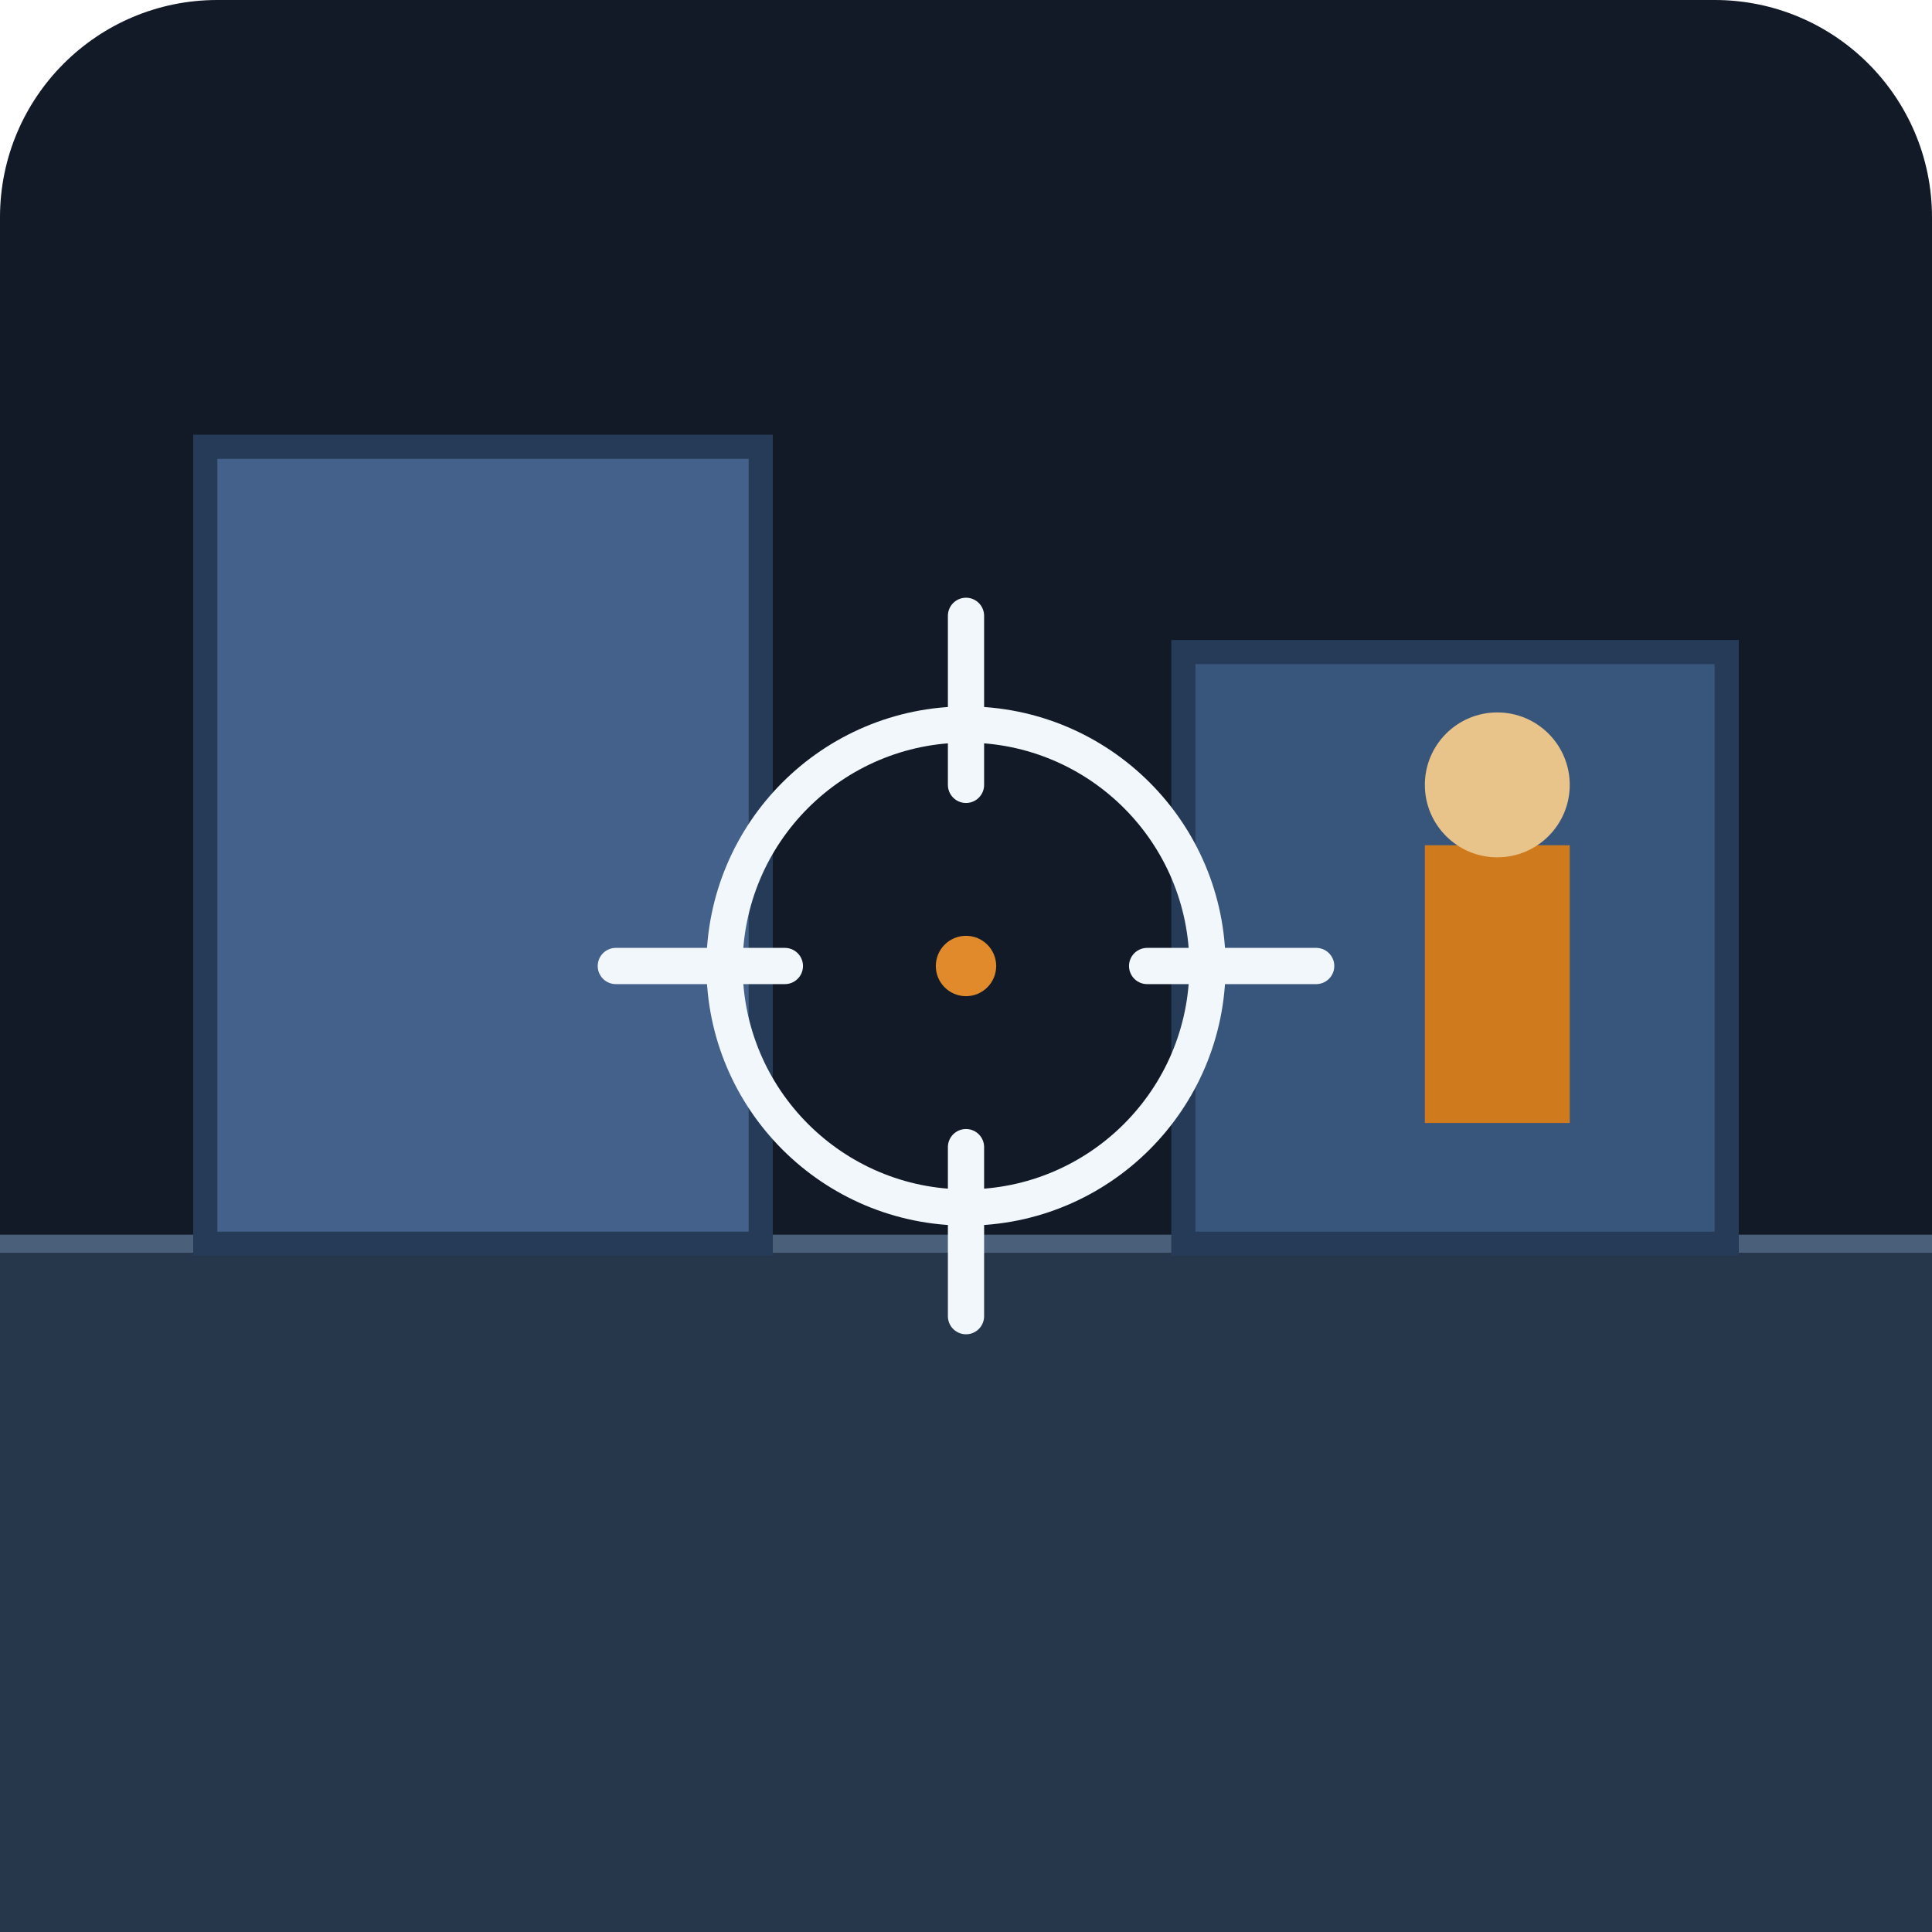
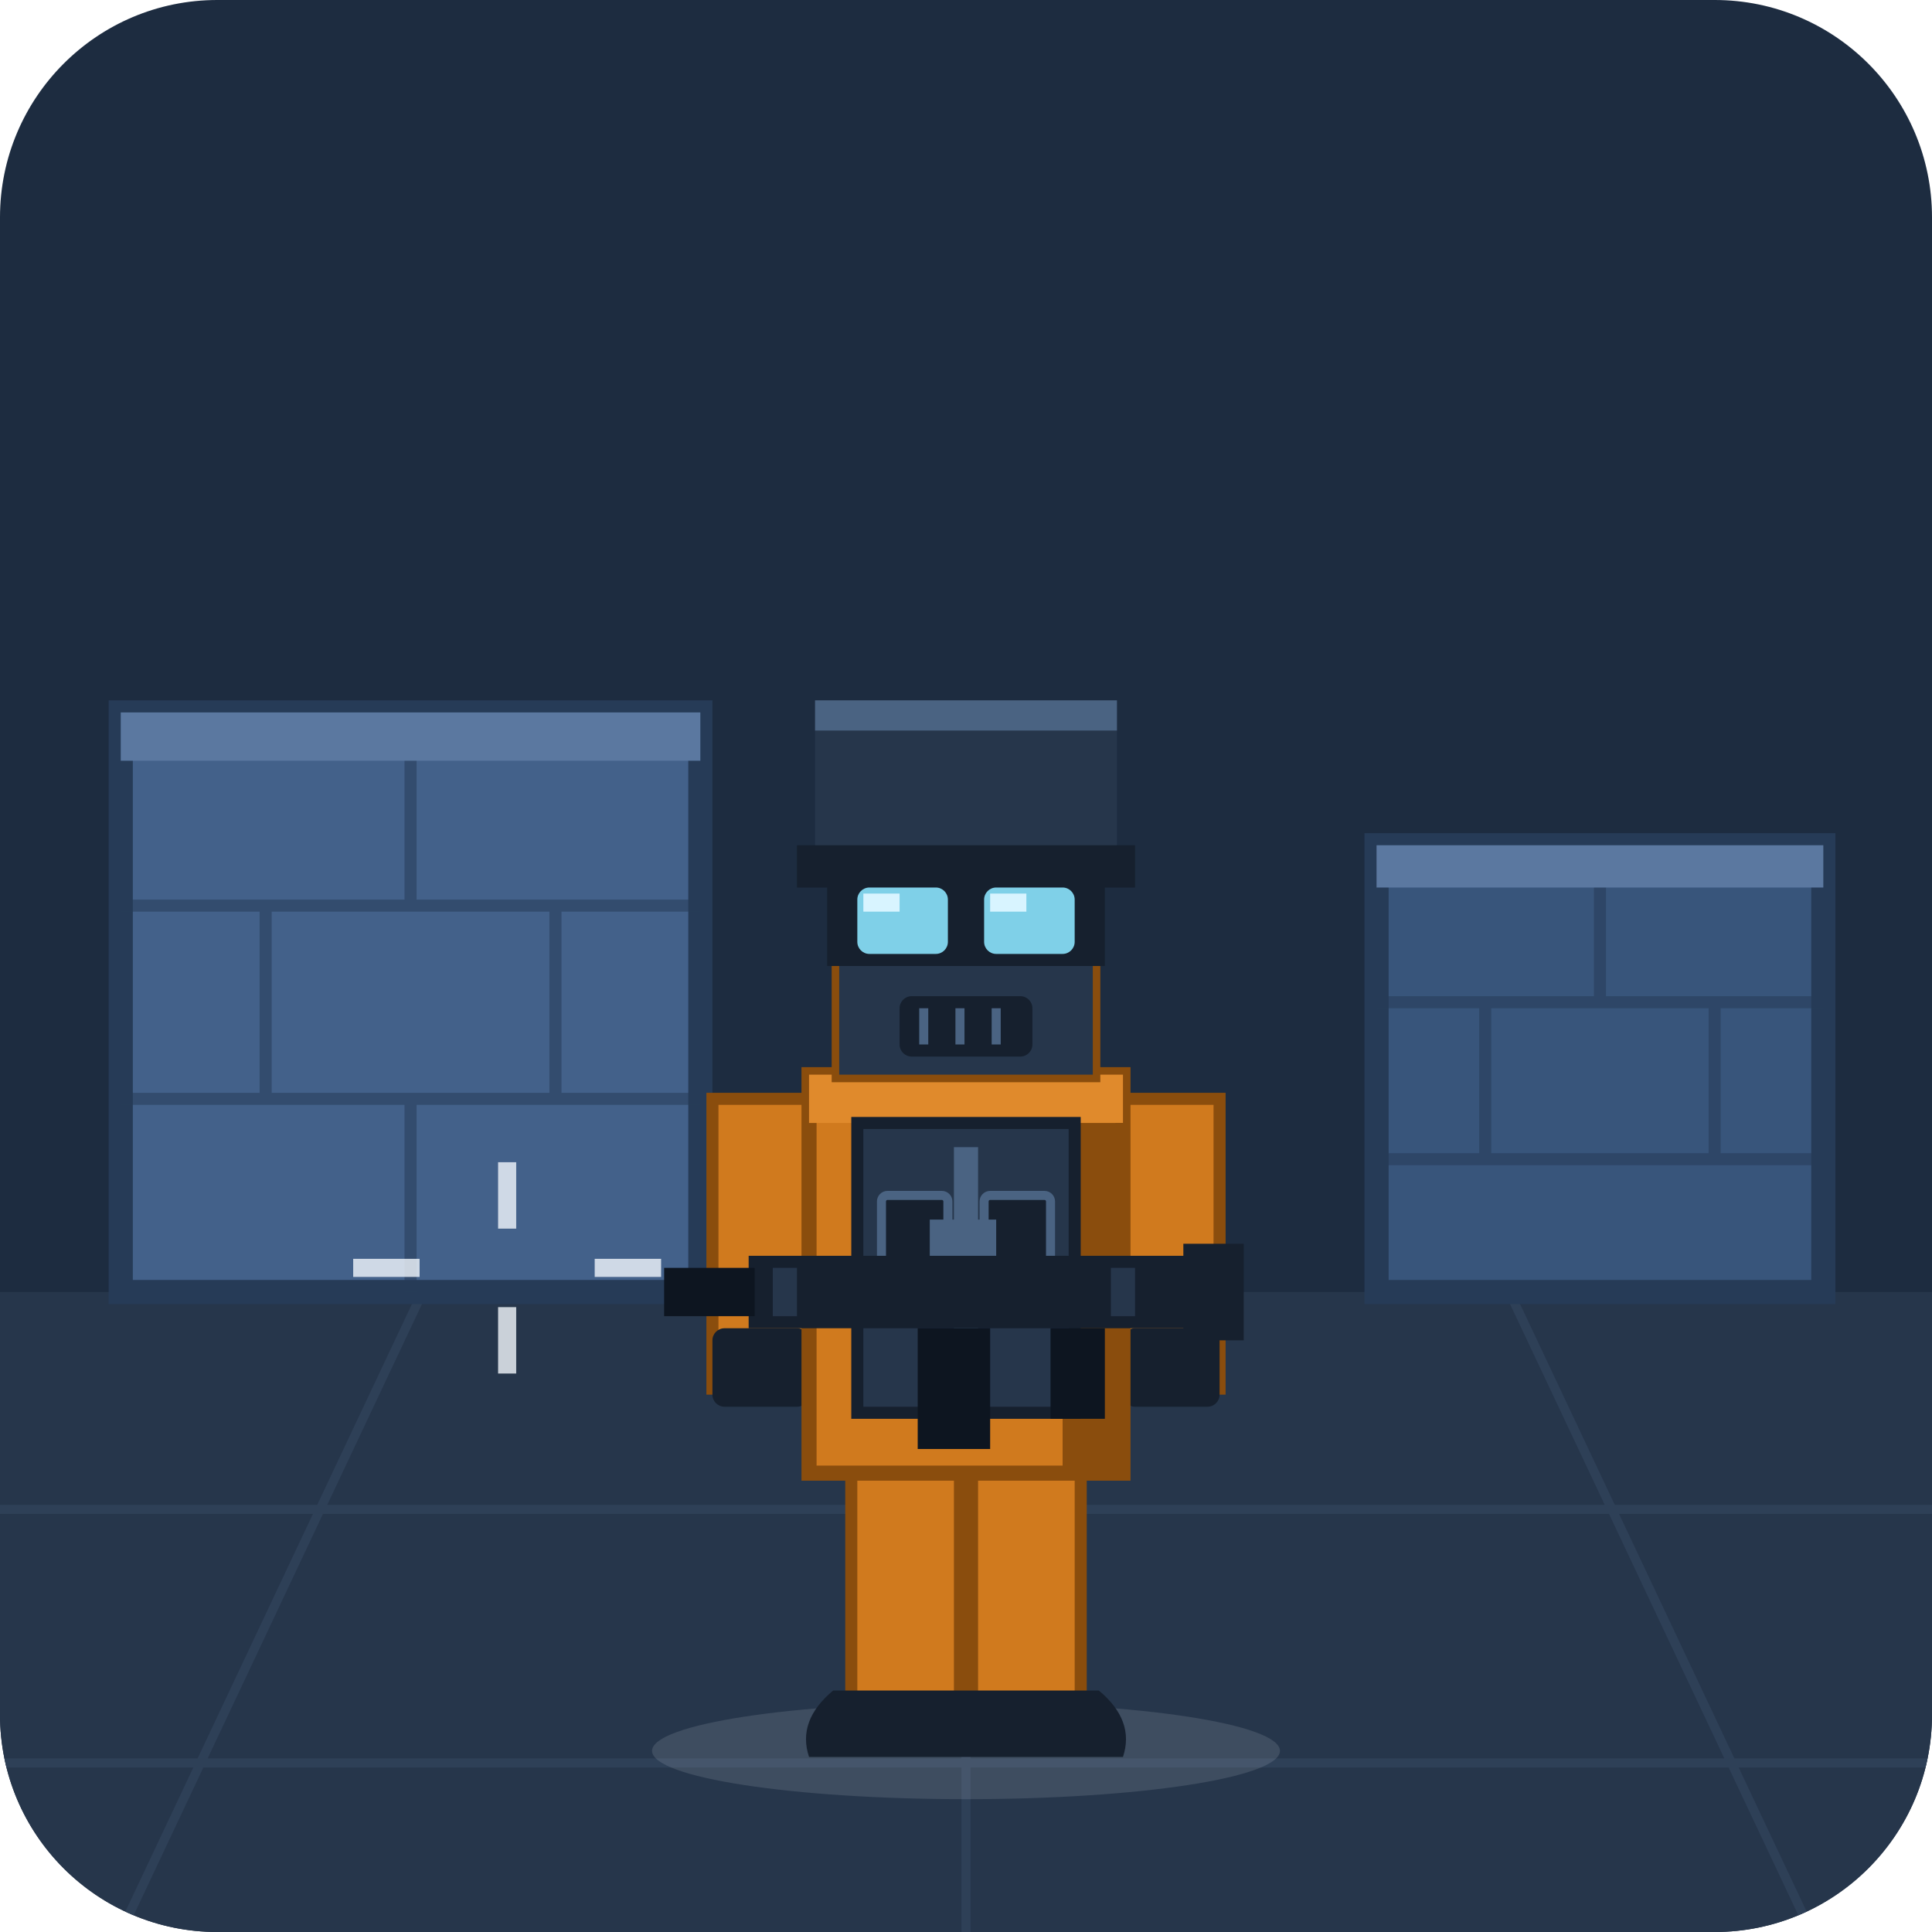
<svg xmlns="http://www.w3.org/2000/svg" width="320" height="320" viewBox="0 0 320 320">
-   <rect width="320" height="320" rx="36" fill="#111a26" />
-   <path d="M0 206h320v114H0z" fill="#26364b" />
-   <path d="M0 206h320" stroke="#4a607a" stroke-width="3" />
-   <rect x="34" y="74" width="92" height="132" fill="#43618a" stroke="#263b57" stroke-width="4" />
-   <rect x="196" y="108" width="90" height="98" fill="#38557b" stroke="#263b57" stroke-width="4" />
-   <rect x="236" y="140" width="24" height="46" fill="#d07a1e" />
-   <circle cx="248" cy="130" r="12" fill="#e8c38a" />
-   <circle cx="160" cy="160" r="40" fill="none" stroke="#f2f7fc" stroke-width="6" />
-   <path d="M160 102v28m0 60v28m-58-58h28m60 0h28" stroke="#f2f7fc" stroke-width="6" stroke-linecap="round" />
-   <circle cx="160" cy="160" r="5" fill="#e08a2c" />
+   <defs>
+     <clipPath id="round">
+       <rect width="320" height="320" rx="36" />
+     </clipPath>
+   </defs>
+   <g clip-path="url(#round)">
+     <rect width="320" height="320" fill="#1d2c40" />
+     <path d="M0 214h320v106H0z" fill="#26364b" />
+     <g stroke="#32445d" stroke-width="1.5" fill="none" opacity="0.7">
+       <path d="M0 250h320M0 292h320M70 214L20 320M250 214l50 106M160 214v106" />
+     </g>
+     <g>
+       <rect x="20" y="118" width="96" height="96" fill="#43618a" stroke="#263b57" stroke-width="4" />
+       <g stroke="#263b57" stroke-width="2" opacity="0.55">
+         <path d="M20 150h96M20 182h96M68 118v32M44 150v32M92 150v32M68 182v32" />
+       </g>
+       <path d="M20 118h96v8H20z" fill="#5b78a0" />
+     </g>
+     <g>
+       <rect x="228" y="140" width="74" height="74" fill="#38557b" stroke="#263b57" stroke-width="4" />
+       <g stroke="#263b57" stroke-width="2" opacity="0.55">
+         <path d="M228 166h74M228 192h74M265 140v26M246 166v26M284 166v26" />
+       </g>
+       <path d="M228 140h74v7h-74z" fill="#5b78a0" />
+     </g>
+     <ellipse cx="160" cy="290" rx="52" ry="8" fill="#f2f7fc" opacity="0.12" />
+     <rect x="141" y="244" width="18" height="42" fill="#d07a1e" stroke="#8a4d0d" stroke-width="2" />
+     <rect x="161" y="244" width="18" height="42" fill="#d07a1e" stroke="#8a4d0d" stroke-width="2" />
+     <path d="M138 280h24v11h-28q-2-6 4-11zM158 280h24q6 5 4 11h-28z" fill="#16202e" />
+     <rect x="118" y="182" width="16" height="48" fill="#d07a1e" stroke="#8a4d0d" stroke-width="2" />
+     <rect x="186" y="182" width="16" height="48" fill="#d07a1e" stroke="#8a4d0d" stroke-width="2" />
+     <rect x="118" y="220" width="16" height="13" rx="2" fill="#16202e" />
+     <rect x="186" y="220" width="16" height="13" rx="2" fill="#16202e" />
+     <rect x="134" y="178" width="52" height="66" fill="#d07a1e" stroke="#8a4d0d" stroke-width="2.5" />
+     <path d="M134 178h52v8h-52z" fill="#e08a2c" />
+     <path d="M176 186h10v58h-10z" fill="#8a4d0d" />
+     <rect x="142" y="186" width="36" height="48" fill="#26364b" stroke="#16202e" stroke-width="2" />
+     <rect x="146" y="198" width="11" height="14" rx="1" fill="#16202e" stroke="#4a6382" stroke-width="1.5" />
+     <rect x="163" y="198" width="11" height="14" rx="1" fill="#16202e" stroke="#4a6382" stroke-width="1.5" />
+     <rect x="158" y="190" width="4" height="40" fill="#4a6382" />
+     <rect x="139" y="120" width="42" height="58" fill="#e8c38a" stroke="#8a4d0d" stroke-width="2.5" />
+     <path d="M135 116h50v30h-50z" fill="#26364b" />
+     <path d="M135 116h50v5h-50z" fill="#4a6382" />
+     <path d="M132 140h56v7h-56z" fill="#16202e" />
+     <rect x="137" y="145" width="46" height="15" fill="#16202e" />
+     <rect x="142" y="147" width="15" height="11" rx="2" fill="#7fd0e8" />
+     <rect x="163" y="147" width="15" height="11" rx="2" fill="#7fd0e8" />
+     <path d="M143 148h6v3h-6zM164 148h6v3h-6z" fill="#d8f4ff" />
+     <path d="M139 160h42v18h-42z" fill="#26364b" />
+     <rect x="149" y="165" width="22" height="10" rx="2" fill="#16202e" />
+     <path d="M153 167v6M159 167v6M165 167v6" stroke="#4a6382" stroke-width="1.5" />
+     <g>
+       <path d="M124 208h74v12h-74z" fill="#16202e" />
+       <path d="M110 210h15v8h-15z" fill="#0d1520" />
+       <path d="M196 206h10v16h-10z" fill="#16202e" />
+       <path d="M152 220h12v20h-12z" fill="#0d1520" />
+       <path d="M174 220h9v15h-9z" fill="#0d1520" />
+       <path d="M154 202h11v6h-11z" fill="#4a6382" />
+       <path d="M128 210h4v8h-4zM184 210h4v8h-4z" fill="#26364b" />
+     </g>
+     <g stroke="#f2f7fc" stroke-width="3" stroke-linecap="square" opacity="0.8">
+       <path d="M84 202v-8M84 218v8M68 210h-8M100 210h8" />
+     </g>
+   </g>
</svg>
